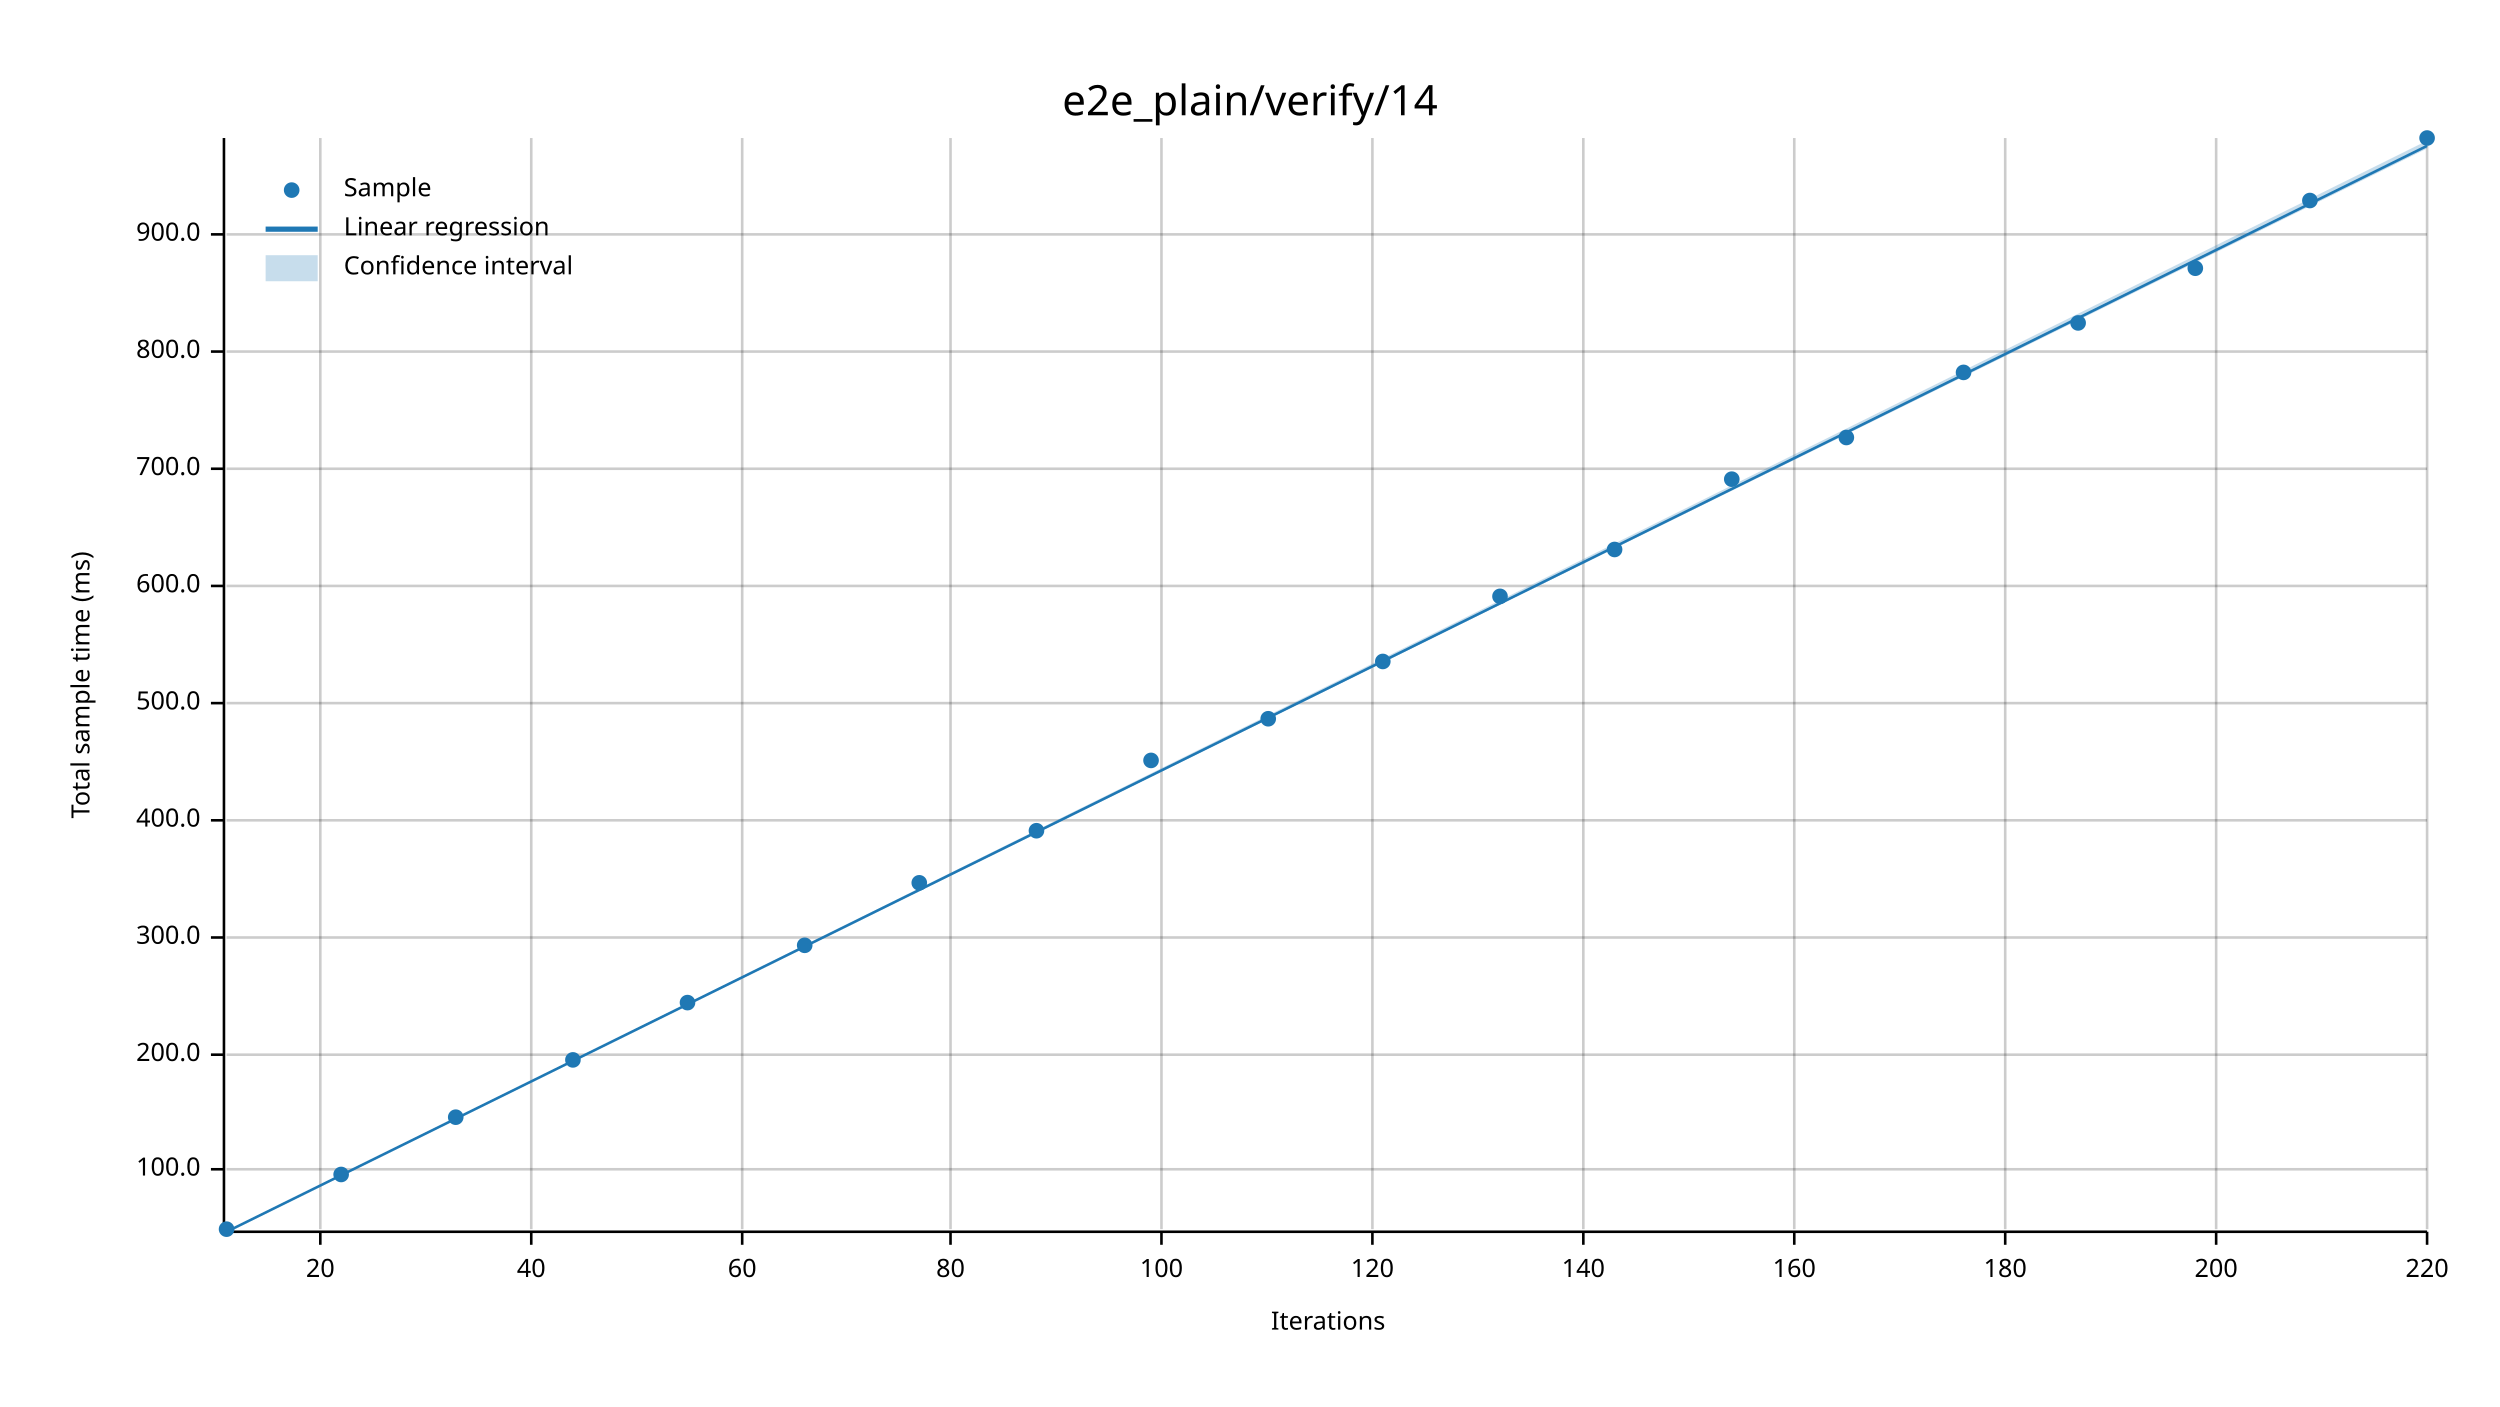
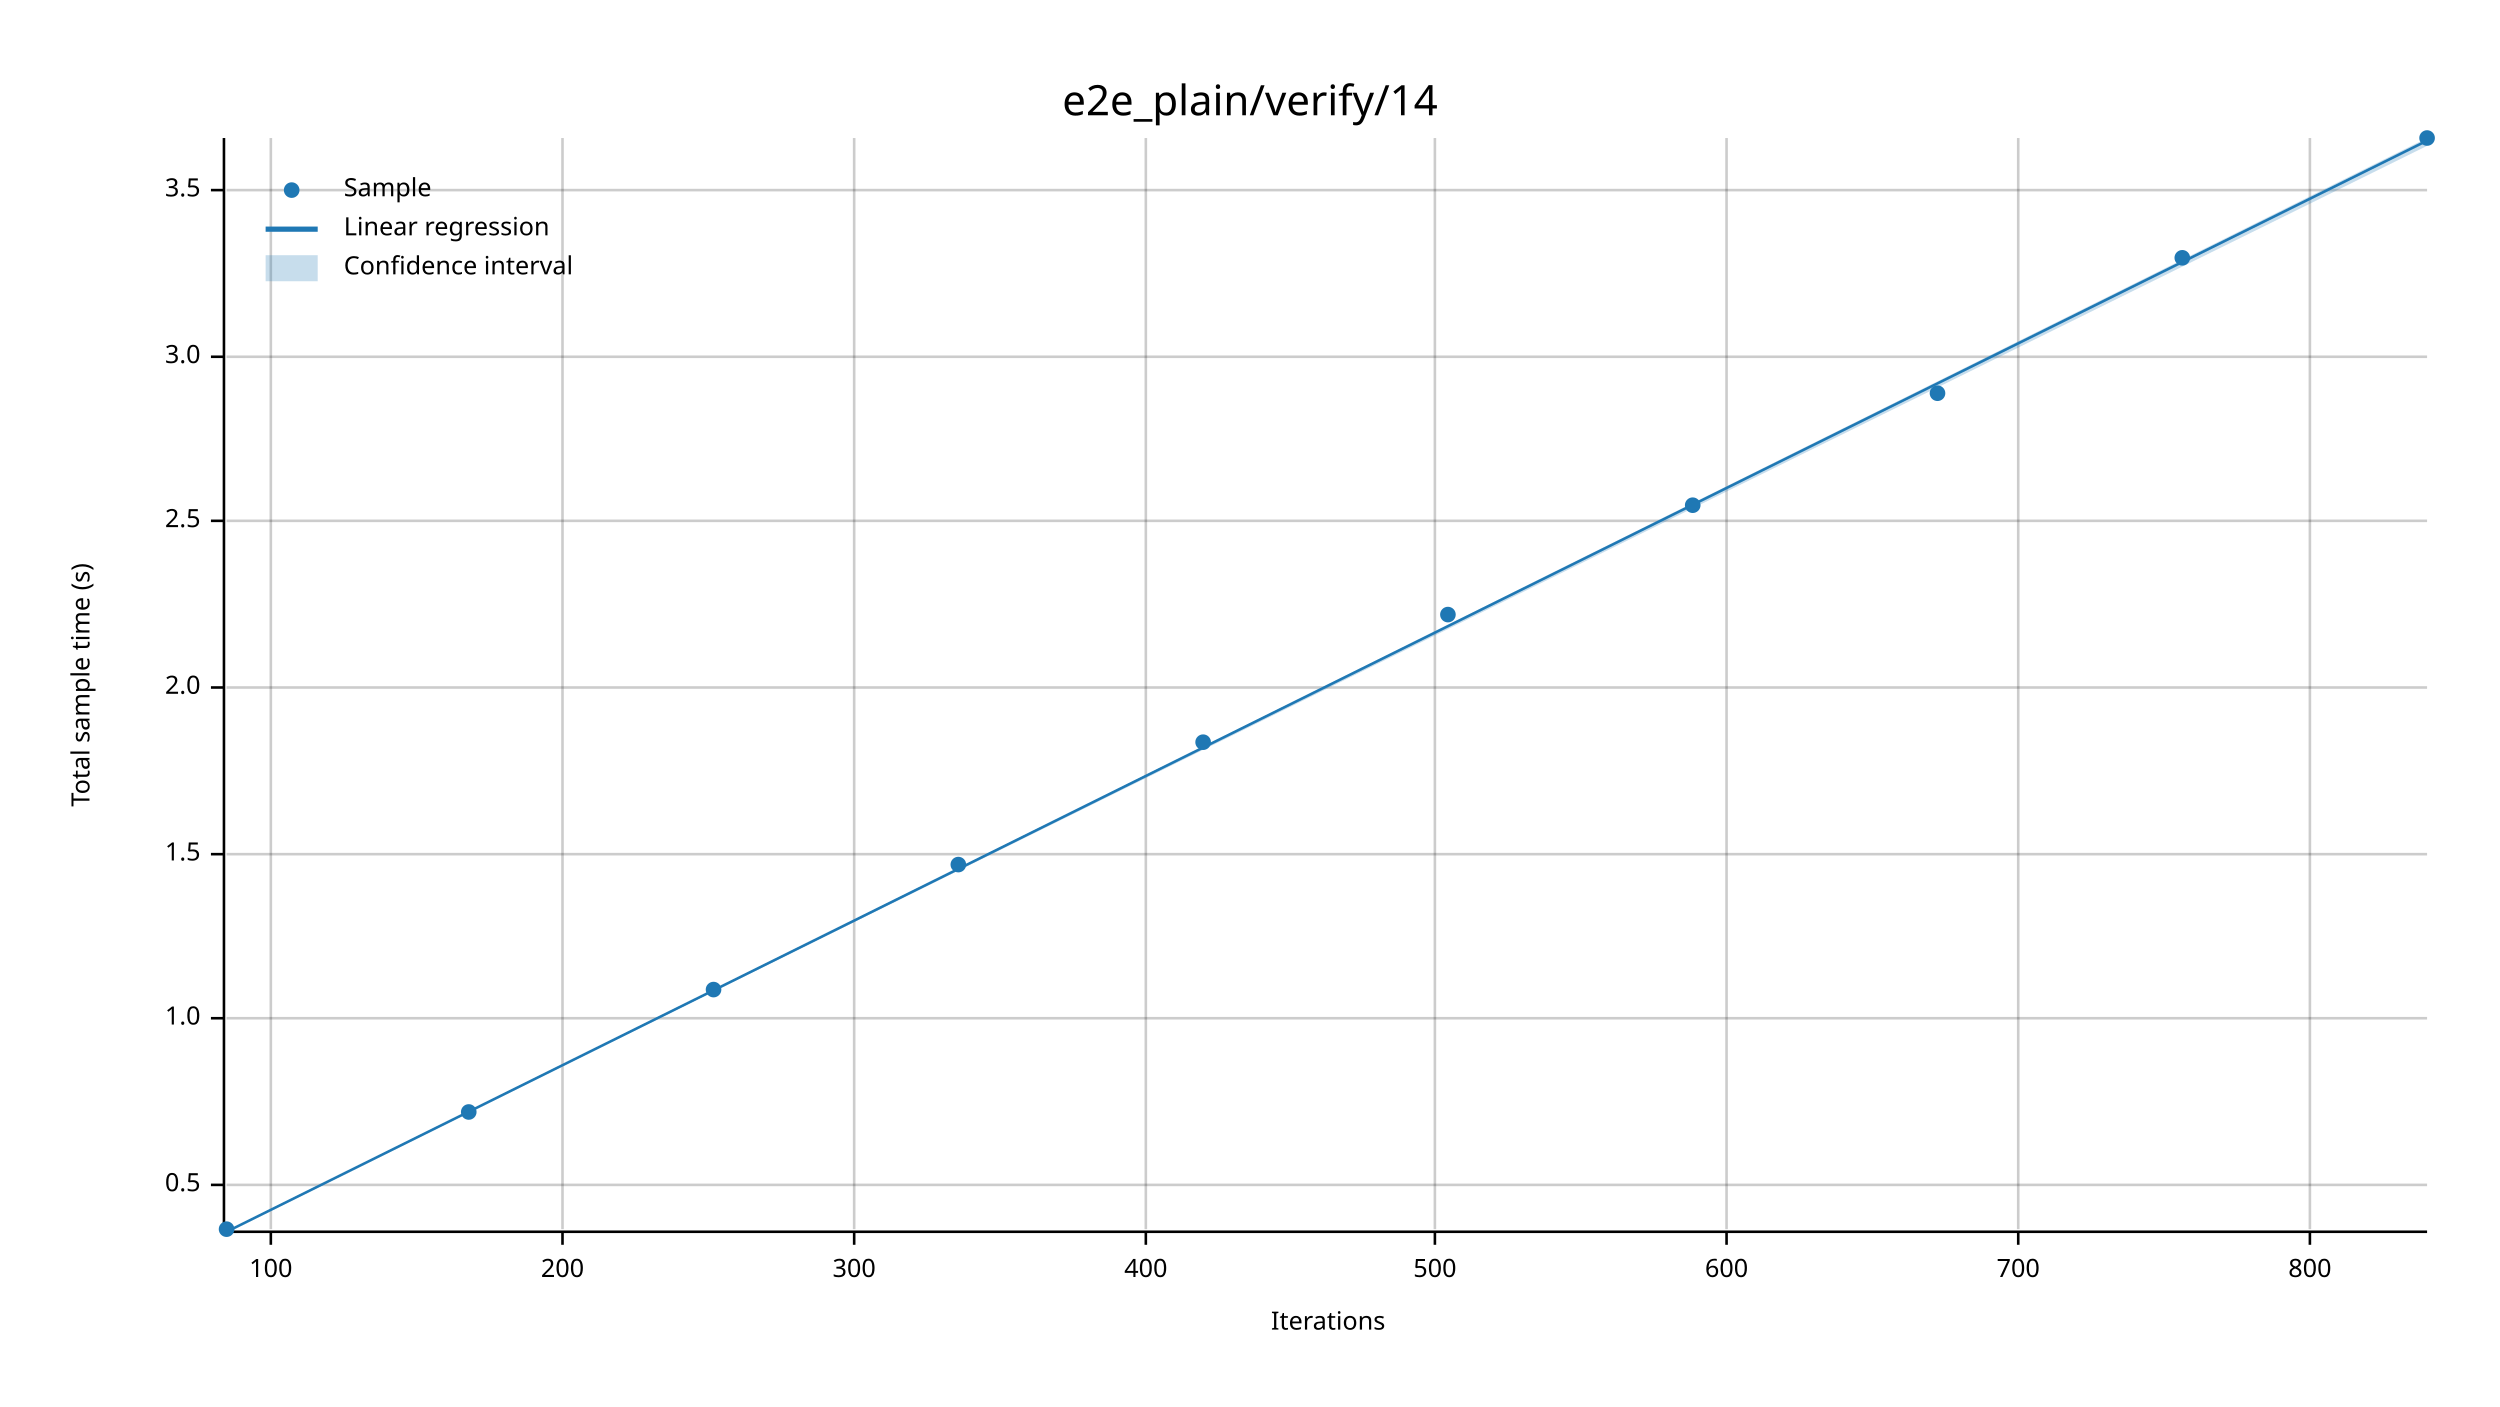
<svg xmlns="http://www.w3.org/2000/svg" width="960" height="540" viewBox="0 0 960 540">
  <text x="480" y="32" dy="0.76em" text-anchor="middle" font-family="sans-serif" font-size="16.129" opacity="1" fill="#000000">
e2e_plain/verify/14
</text>
  <text x="27" y="263" dy="0.76em" text-anchor="middle" font-family="sans-serif" font-size="9.677" opacity="1" fill="#000000" transform="rotate(270, 27, 263)">
- Total sample time (ms)
+ Total sample time (s)
</text>
  <text x="510" y="513" dy="-0.5ex" text-anchor="middle" font-family="sans-serif" font-size="9.677" opacity="1" fill="#000000">
Iterations
</text>
-   <line opacity="0.2" stroke="#000000" stroke-width="1" x1="123" y1="472" x2="123" y2="53" />
-   <line opacity="0.2" stroke="#000000" stroke-width="1" x1="204" y1="472" x2="204" y2="53" />
-   <line opacity="0.2" stroke="#000000" stroke-width="1" x1="285" y1="472" x2="285" y2="53" />
-   <line opacity="0.2" stroke="#000000" stroke-width="1" x1="365" y1="472" x2="365" y2="53" />
-   <line opacity="0.2" stroke="#000000" stroke-width="1" x1="446" y1="472" x2="446" y2="53" />
-   <line opacity="0.2" stroke="#000000" stroke-width="1" x1="527" y1="472" x2="527" y2="53" />
-   <line opacity="0.2" stroke="#000000" stroke-width="1" x1="608" y1="472" x2="608" y2="53" />
-   <line opacity="0.2" stroke="#000000" stroke-width="1" x1="689" y1="472" x2="689" y2="53" />
-   <line opacity="0.2" stroke="#000000" stroke-width="1" x1="770" y1="472" x2="770" y2="53" />
-   <line opacity="0.2" stroke="#000000" stroke-width="1" x1="851" y1="472" x2="851" y2="53" />
-   <line opacity="0.2" stroke="#000000" stroke-width="1" x1="932" y1="472" x2="932" y2="53" />
-   <line opacity="0.2" stroke="#000000" stroke-width="1" x1="87" y1="449" x2="932" y2="449" />
-   <line opacity="0.2" stroke="#000000" stroke-width="1" x1="87" y1="405" x2="932" y2="405" />
-   <line opacity="0.2" stroke="#000000" stroke-width="1" x1="87" y1="360" x2="932" y2="360" />
-   <line opacity="0.2" stroke="#000000" stroke-width="1" x1="87" y1="315" x2="932" y2="315" />
-   <line opacity="0.2" stroke="#000000" stroke-width="1" x1="87" y1="270" x2="932" y2="270" />
-   <line opacity="0.2" stroke="#000000" stroke-width="1" x1="87" y1="225" x2="932" y2="225" />
-   <line opacity="0.2" stroke="#000000" stroke-width="1" x1="87" y1="180" x2="932" y2="180" />
-   <line opacity="0.2" stroke="#000000" stroke-width="1" x1="87" y1="135" x2="932" y2="135" />
-   <line opacity="0.2" stroke="#000000" stroke-width="1" x1="87" y1="90" x2="932" y2="90" />
+   <line opacity="0.2" stroke="#000000" stroke-width="1" x1="104" y1="472" x2="104" y2="53" />
+   <line opacity="0.2" stroke="#000000" stroke-width="1" x1="216" y1="472" x2="216" y2="53" />
+   <line opacity="0.2" stroke="#000000" stroke-width="1" x1="328" y1="472" x2="328" y2="53" />
+   <line opacity="0.2" stroke="#000000" stroke-width="1" x1="440" y1="472" x2="440" y2="53" />
+   <line opacity="0.2" stroke="#000000" stroke-width="1" x1="551" y1="472" x2="551" y2="53" />
+   <line opacity="0.2" stroke="#000000" stroke-width="1" x1="663" y1="472" x2="663" y2="53" />
+   <line opacity="0.2" stroke="#000000" stroke-width="1" x1="775" y1="472" x2="775" y2="53" />
+   <line opacity="0.2" stroke="#000000" stroke-width="1" x1="887" y1="472" x2="887" y2="53" />
+   <line opacity="0.2" stroke="#000000" stroke-width="1" x1="87" y1="455" x2="932" y2="455" />
+   <line opacity="0.2" stroke="#000000" stroke-width="1" x1="87" y1="391" x2="932" y2="391" />
+   <line opacity="0.2" stroke="#000000" stroke-width="1" x1="87" y1="328" x2="932" y2="328" />
+   <line opacity="0.2" stroke="#000000" stroke-width="1" x1="87" y1="264" x2="932" y2="264" />
+   <line opacity="0.2" stroke="#000000" stroke-width="1" x1="87" y1="200" x2="932" y2="200" />
+   <line opacity="0.2" stroke="#000000" stroke-width="1" x1="87" y1="137" x2="932" y2="137" />
+   <line opacity="0.2" stroke="#000000" stroke-width="1" x1="87" y1="73" x2="932" y2="73" />
  <polyline fill="none" opacity="1" stroke="#000000" stroke-width="1" points="86,53 86,472 " />
-   <text x="77" y="449" dy="0.5ex" text-anchor="end" font-family="sans-serif" font-size="9.677" opacity="1" fill="#000000">
- 100.0
+   <text x="77" y="455" dy="0.5ex" text-anchor="end" font-family="sans-serif" font-size="9.677" opacity="1" fill="#000000">
+ 0.5
</text>
-   <polyline fill="none" opacity="1" stroke="#000000" stroke-width="1" points="81,449 86,449 " />
-   <text x="77" y="405" dy="0.5ex" text-anchor="end" font-family="sans-serif" font-size="9.677" opacity="1" fill="#000000">
- 200.0
+   <polyline fill="none" opacity="1" stroke="#000000" stroke-width="1" points="81,455 86,455 " />
+   <text x="77" y="391" dy="0.5ex" text-anchor="end" font-family="sans-serif" font-size="9.677" opacity="1" fill="#000000">
+ 1.0
</text>
-   <polyline fill="none" opacity="1" stroke="#000000" stroke-width="1" points="81,405 86,405 " />
-   <text x="77" y="360" dy="0.5ex" text-anchor="end" font-family="sans-serif" font-size="9.677" opacity="1" fill="#000000">
- 300.0
+   <polyline fill="none" opacity="1" stroke="#000000" stroke-width="1" points="81,391 86,391 " />
+   <text x="77" y="328" dy="0.5ex" text-anchor="end" font-family="sans-serif" font-size="9.677" opacity="1" fill="#000000">
+ 1.5
</text>
-   <polyline fill="none" opacity="1" stroke="#000000" stroke-width="1" points="81,360 86,360 " />
-   <text x="77" y="315" dy="0.5ex" text-anchor="end" font-family="sans-serif" font-size="9.677" opacity="1" fill="#000000">
- 400.0
+   <polyline fill="none" opacity="1" stroke="#000000" stroke-width="1" points="81,328 86,328 " />
+   <text x="77" y="264" dy="0.5ex" text-anchor="end" font-family="sans-serif" font-size="9.677" opacity="1" fill="#000000">
+ 2.0
</text>
-   <polyline fill="none" opacity="1" stroke="#000000" stroke-width="1" points="81,315 86,315 " />
-   <text x="77" y="270" dy="0.5ex" text-anchor="end" font-family="sans-serif" font-size="9.677" opacity="1" fill="#000000">
- 500.0
+   <polyline fill="none" opacity="1" stroke="#000000" stroke-width="1" points="81,264 86,264 " />
+   <text x="77" y="200" dy="0.5ex" text-anchor="end" font-family="sans-serif" font-size="9.677" opacity="1" fill="#000000">
+ 2.5
</text>
-   <polyline fill="none" opacity="1" stroke="#000000" stroke-width="1" points="81,270 86,270 " />
-   <text x="77" y="225" dy="0.5ex" text-anchor="end" font-family="sans-serif" font-size="9.677" opacity="1" fill="#000000">
- 600.0
+   <polyline fill="none" opacity="1" stroke="#000000" stroke-width="1" points="81,200 86,200 " />
+   <text x="77" y="137" dy="0.5ex" text-anchor="end" font-family="sans-serif" font-size="9.677" opacity="1" fill="#000000">
+ 3.0
</text>
-   <polyline fill="none" opacity="1" stroke="#000000" stroke-width="1" points="81,225 86,225 " />
-   <text x="77" y="180" dy="0.5ex" text-anchor="end" font-family="sans-serif" font-size="9.677" opacity="1" fill="#000000">
- 700.0
+   <polyline fill="none" opacity="1" stroke="#000000" stroke-width="1" points="81,137 86,137 " />
+   <text x="77" y="73" dy="0.5ex" text-anchor="end" font-family="sans-serif" font-size="9.677" opacity="1" fill="#000000">
+ 3.5
</text>
-   <polyline fill="none" opacity="1" stroke="#000000" stroke-width="1" points="81,180 86,180 " />
-   <text x="77" y="135" dy="0.5ex" text-anchor="end" font-family="sans-serif" font-size="9.677" opacity="1" fill="#000000">
- 800.0
- </text>
-   <polyline fill="none" opacity="1" stroke="#000000" stroke-width="1" points="81,135 86,135 " />
-   <text x="77" y="90" dy="0.5ex" text-anchor="end" font-family="sans-serif" font-size="9.677" opacity="1" fill="#000000">
- 900.0
- </text>
-   <polyline fill="none" opacity="1" stroke="#000000" stroke-width="1" points="81,90 86,90 " />
+   <polyline fill="none" opacity="1" stroke="#000000" stroke-width="1" points="81,73 86,73 " />
  <polyline fill="none" opacity="1" stroke="#000000" stroke-width="1" points="87,473 932,473 " />
-   <text x="123" y="483" dy="0.76em" text-anchor="middle" font-family="sans-serif" font-size="9.677" opacity="1" fill="#000000">
- 20
- </text>
-   <polyline fill="none" opacity="1" stroke="#000000" stroke-width="1" points="123,473 123,478 " />
-   <text x="204" y="483" dy="0.76em" text-anchor="middle" font-family="sans-serif" font-size="9.677" opacity="1" fill="#000000">
- 40
- </text>
-   <polyline fill="none" opacity="1" stroke="#000000" stroke-width="1" points="204,473 204,478 " />
-   <text x="285" y="483" dy="0.76em" text-anchor="middle" font-family="sans-serif" font-size="9.677" opacity="1" fill="#000000">
- 60
- </text>
-   <polyline fill="none" opacity="1" stroke="#000000" stroke-width="1" points="285,473 285,478 " />
-   <text x="365" y="483" dy="0.76em" text-anchor="middle" font-family="sans-serif" font-size="9.677" opacity="1" fill="#000000">
- 80
- </text>
-   <polyline fill="none" opacity="1" stroke="#000000" stroke-width="1" points="365,473 365,478 " />
-   <text x="446" y="483" dy="0.76em" text-anchor="middle" font-family="sans-serif" font-size="9.677" opacity="1" fill="#000000">
+   <text x="104" y="483" dy="0.76em" text-anchor="middle" font-family="sans-serif" font-size="9.677" opacity="1" fill="#000000">
100
</text>
-   <polyline fill="none" opacity="1" stroke="#000000" stroke-width="1" points="446,473 446,478 " />
-   <text x="527" y="483" dy="0.76em" text-anchor="middle" font-family="sans-serif" font-size="9.677" opacity="1" fill="#000000">
- 120
- </text>
-   <polyline fill="none" opacity="1" stroke="#000000" stroke-width="1" points="527,473 527,478 " />
-   <text x="608" y="483" dy="0.76em" text-anchor="middle" font-family="sans-serif" font-size="9.677" opacity="1" fill="#000000">
- 140
- </text>
-   <polyline fill="none" opacity="1" stroke="#000000" stroke-width="1" points="608,473 608,478 " />
-   <text x="689" y="483" dy="0.76em" text-anchor="middle" font-family="sans-serif" font-size="9.677" opacity="1" fill="#000000">
- 160
- </text>
-   <polyline fill="none" opacity="1" stroke="#000000" stroke-width="1" points="689,473 689,478 " />
-   <text x="770" y="483" dy="0.76em" text-anchor="middle" font-family="sans-serif" font-size="9.677" opacity="1" fill="#000000">
- 180
- </text>
-   <polyline fill="none" opacity="1" stroke="#000000" stroke-width="1" points="770,473 770,478 " />
-   <text x="851" y="483" dy="0.76em" text-anchor="middle" font-family="sans-serif" font-size="9.677" opacity="1" fill="#000000">
+   <polyline fill="none" opacity="1" stroke="#000000" stroke-width="1" points="104,473 104,478 " />
+   <text x="216" y="483" dy="0.76em" text-anchor="middle" font-family="sans-serif" font-size="9.677" opacity="1" fill="#000000">
200
</text>
-   <polyline fill="none" opacity="1" stroke="#000000" stroke-width="1" points="851,473 851,478 " />
-   <text x="932" y="483" dy="0.76em" text-anchor="middle" font-family="sans-serif" font-size="9.677" opacity="1" fill="#000000">
- 220
+   <polyline fill="none" opacity="1" stroke="#000000" stroke-width="1" points="216,473 216,478 " />
+   <text x="328" y="483" dy="0.76em" text-anchor="middle" font-family="sans-serif" font-size="9.677" opacity="1" fill="#000000">
+ 300
</text>
-   <polyline fill="none" opacity="1" stroke="#000000" stroke-width="1" points="932,473 932,478 " />
+   <polyline fill="none" opacity="1" stroke="#000000" stroke-width="1" points="328,473 328,478 " />
+   <text x="440" y="483" dy="0.76em" text-anchor="middle" font-family="sans-serif" font-size="9.677" opacity="1" fill="#000000">
+ 400
+ </text>
+   <polyline fill="none" opacity="1" stroke="#000000" stroke-width="1" points="440,473 440,478 " />
+   <text x="551" y="483" dy="0.76em" text-anchor="middle" font-family="sans-serif" font-size="9.677" opacity="1" fill="#000000">
+ 500
+ </text>
+   <polyline fill="none" opacity="1" stroke="#000000" stroke-width="1" points="551,473 551,478 " />
+   <text x="663" y="483" dy="0.76em" text-anchor="middle" font-family="sans-serif" font-size="9.677" opacity="1" fill="#000000">
+ 600
+ </text>
+   <polyline fill="none" opacity="1" stroke="#000000" stroke-width="1" points="663,473 663,478 " />
+   <text x="775" y="483" dy="0.76em" text-anchor="middle" font-family="sans-serif" font-size="9.677" opacity="1" fill="#000000">
+ 700
+ </text>
+   <polyline fill="none" opacity="1" stroke="#000000" stroke-width="1" points="775,473 775,478 " />
+   <text x="887" y="483" dy="0.76em" text-anchor="middle" font-family="sans-serif" font-size="9.677" opacity="1" fill="#000000">
+ 800
+ </text>
+   <polyline fill="none" opacity="1" stroke="#000000" stroke-width="1" points="887,473 887,478 " />
  <circle cx="87" cy="472" r="3" opacity="1" fill="#1F78B4" stroke="none" stroke-width="1" />
-   <circle cx="131" cy="451" r="3" opacity="1" fill="#1F78B4" stroke="none" stroke-width="1" />
-   <circle cx="175" cy="429" r="3" opacity="1" fill="#1F78B4" stroke="none" stroke-width="1" />
-   <circle cx="220" cy="407" r="3" opacity="1" fill="#1F78B4" stroke="none" stroke-width="1" />
-   <circle cx="264" cy="385" r="3" opacity="1" fill="#1F78B4" stroke="none" stroke-width="1" />
-   <circle cx="309" cy="363" r="3" opacity="1" fill="#1F78B4" stroke="none" stroke-width="1" />
-   <circle cx="353" cy="339" r="3" opacity="1" fill="#1F78B4" stroke="none" stroke-width="1" />
-   <circle cx="398" cy="319" r="3" opacity="1" fill="#1F78B4" stroke="none" stroke-width="1" />
-   <circle cx="442" cy="292" r="3" opacity="1" fill="#1F78B4" stroke="none" stroke-width="1" />
-   <circle cx="487" cy="276" r="3" opacity="1" fill="#1F78B4" stroke="none" stroke-width="1" />
-   <circle cx="531" cy="254" r="3" opacity="1" fill="#1F78B4" stroke="none" stroke-width="1" />
-   <circle cx="576" cy="229" r="3" opacity="1" fill="#1F78B4" stroke="none" stroke-width="1" />
-   <circle cx="620" cy="211" r="3" opacity="1" fill="#1F78B4" stroke="none" stroke-width="1" />
-   <circle cx="665" cy="184" r="3" opacity="1" fill="#1F78B4" stroke="none" stroke-width="1" />
-   <circle cx="709" cy="168" r="3" opacity="1" fill="#1F78B4" stroke="none" stroke-width="1" />
-   <circle cx="754" cy="143" r="3" opacity="1" fill="#1F78B4" stroke="none" stroke-width="1" />
-   <circle cx="798" cy="124" r="3" opacity="1" fill="#1F78B4" stroke="none" stroke-width="1" />
-   <circle cx="843" cy="103" r="3" opacity="1" fill="#1F78B4" stroke="none" stroke-width="1" />
-   <circle cx="887" cy="77" r="3" opacity="1" fill="#1F78B4" stroke="none" stroke-width="1" />
+   <circle cx="180" cy="427" r="3" opacity="1" fill="#1F78B4" stroke="none" stroke-width="1" />
+   <circle cx="274" cy="380" r="3" opacity="1" fill="#1F78B4" stroke="none" stroke-width="1" />
+   <circle cx="368" cy="332" r="3" opacity="1" fill="#1F78B4" stroke="none" stroke-width="1" />
+   <circle cx="462" cy="285" r="3" opacity="1" fill="#1F78B4" stroke="none" stroke-width="1" />
+   <circle cx="556" cy="236" r="3" opacity="1" fill="#1F78B4" stroke="none" stroke-width="1" />
+   <circle cx="650" cy="194" r="3" opacity="1" fill="#1F78B4" stroke="none" stroke-width="1" />
+   <circle cx="744" cy="151" r="3" opacity="1" fill="#1F78B4" stroke="none" stroke-width="1" />
+   <circle cx="838" cy="99" r="3" opacity="1" fill="#1F78B4" stroke="none" stroke-width="1" />
  <circle cx="932" cy="53" r="3" opacity="1" fill="#1F78B4" stroke="none" stroke-width="1" />
-   <polyline fill="none" opacity="1" stroke="#1F78B4" stroke-width="1" points="87,473 932,56 " />
-   <polygon opacity="0.25" fill="#1F78B4" points="87,473 932,57 932,54 " />
+   <polyline fill="none" opacity="1" stroke="#1F78B4" stroke-width="1" points="87,473 932,54 " />
+   <polygon opacity="0.25" fill="#1F78B4" points="87,473 932,56 932,53 " />
  <text x="132" y="68" dy="0.76em" text-anchor="start" font-family="sans-serif" font-size="9.677" opacity="1" fill="#000000">
Sample
</text>
  <text x="132" y="83" dy="0.76em" text-anchor="start" font-family="sans-serif" font-size="9.677" opacity="1" fill="#000000">
Linear regression
</text>
  <text x="132" y="98" dy="0.76em" text-anchor="start" font-family="sans-serif" font-size="9.677" opacity="1" fill="#000000">
Confidence interval
</text>
  <circle cx="112" cy="73" r="3" opacity="1" fill="#1F78B4" stroke="none" stroke-width="1" />
  <polyline fill="none" opacity="1" stroke="#1F78B4" stroke-width="2" points="102,88 122,88 " />
  <rect x="102" y="98" width="20" height="10" opacity="0.25" fill="#1F78B4" stroke="none" />
</svg>
